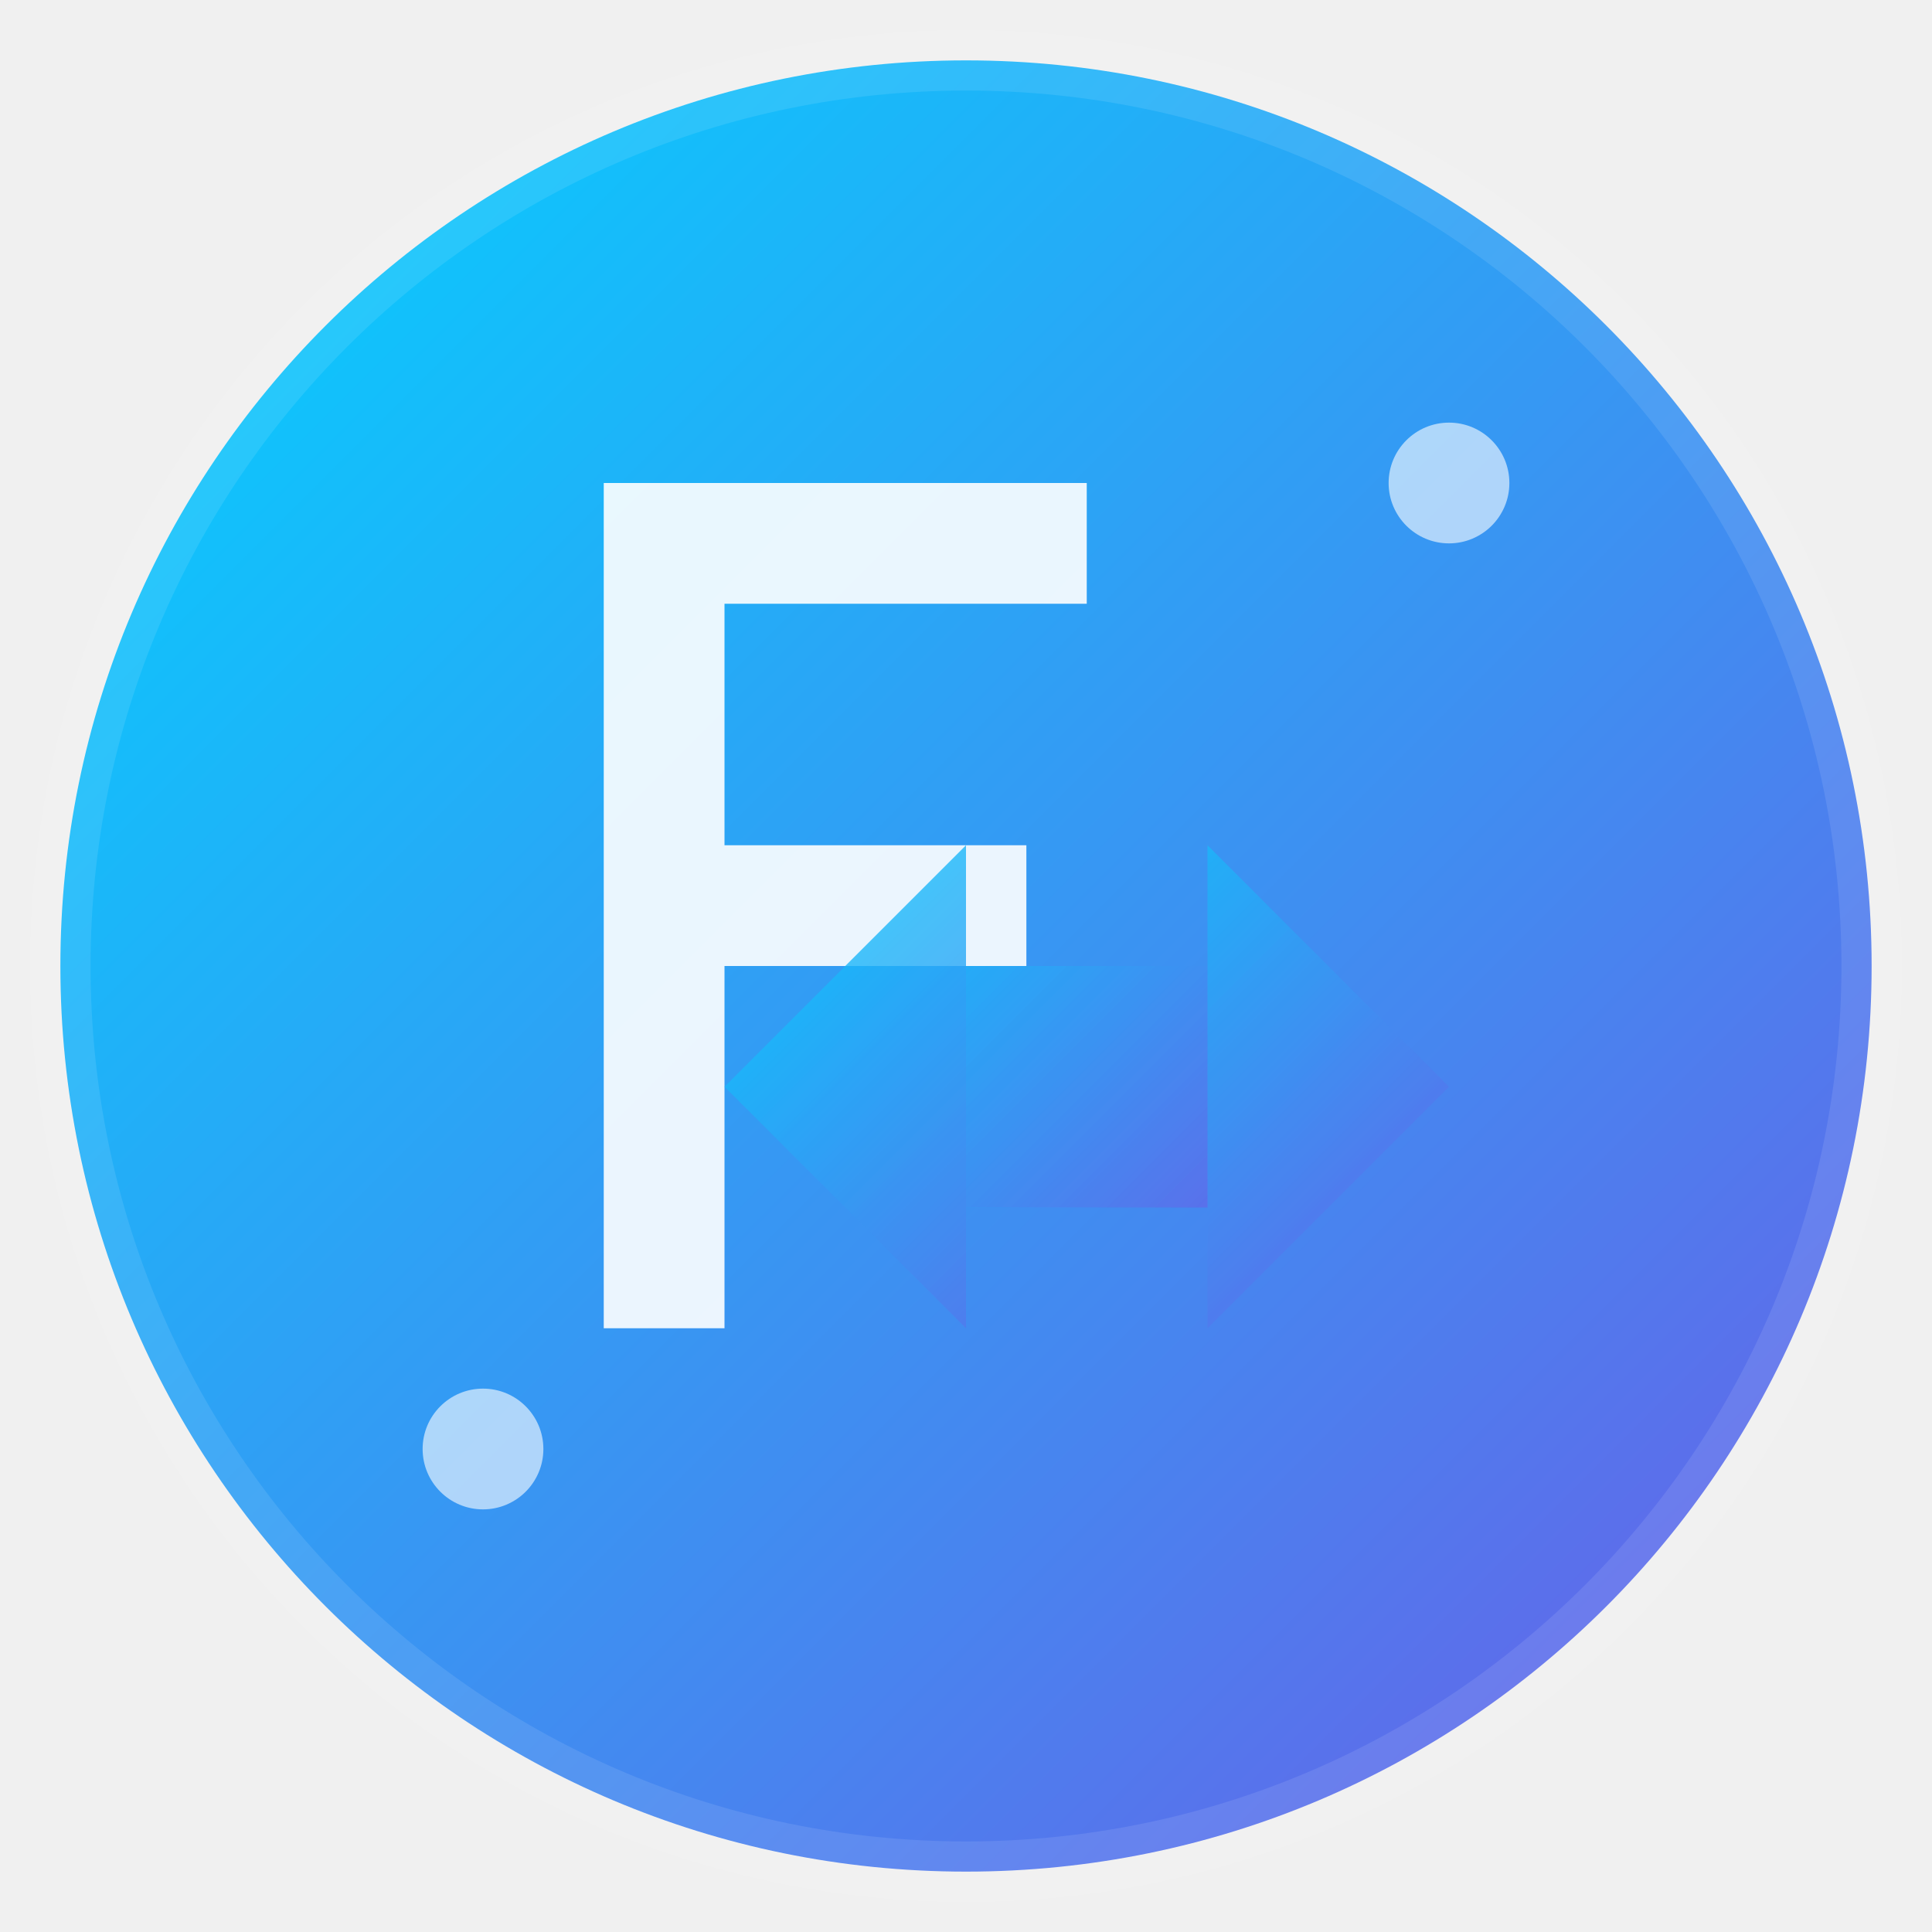
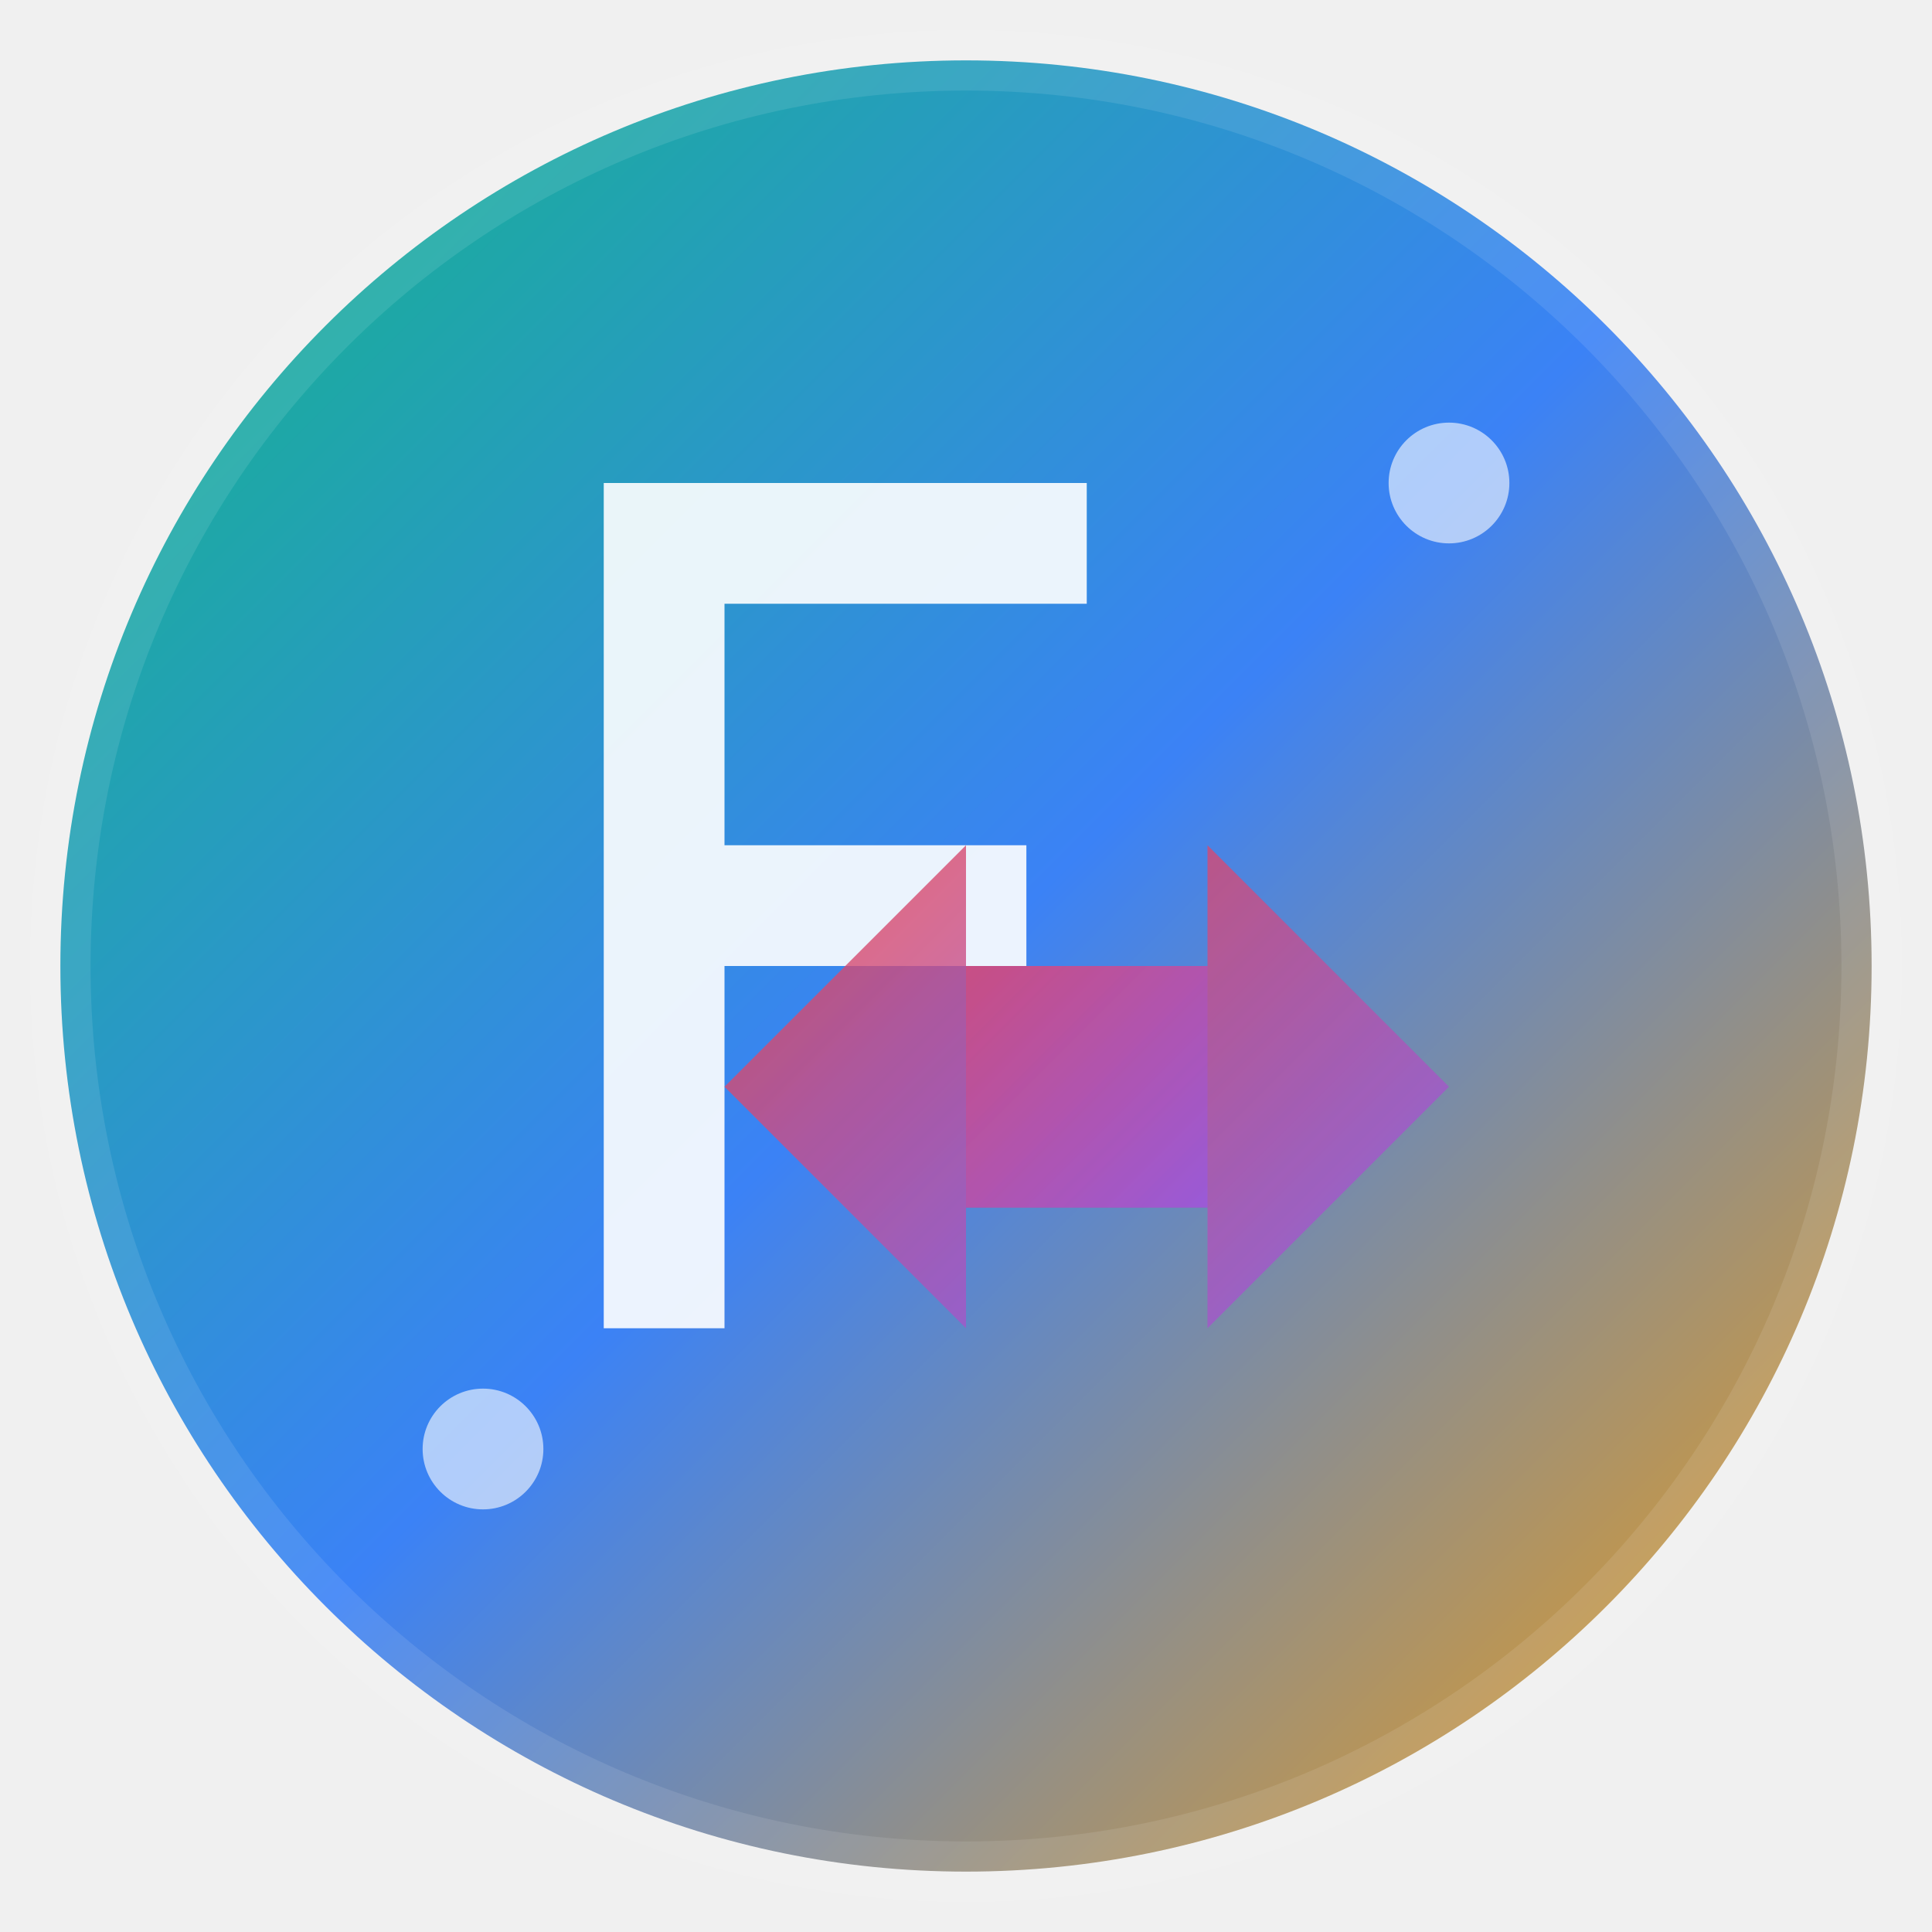
<svg xmlns="http://www.w3.org/2000/svg" width="64" height="64" viewBox="0 0 64 64" fill="none">
  <defs>
    <linearGradient id="logoGradient" x1="0%" y1="0%" x2="100%" y2="100%">
-       <stop offset="0%" style="stop-color:#00D4FF;stop-opacity:1" />
-       <stop offset="100%" style="stop-color:#6C5CE7;stop-opacity:1" />
+       <stop offset="0%" style="stop-color:#10B981;stop-opacity:1" />
+       <stop offset="50%" style="stop-color:#3B82F6;stop-opacity:1" />
+       <stop offset="100%" style="stop-color:#F59E0B;stop-opacity:1" />
    </linearGradient>
    <linearGradient id="swapGradient" x1="0%" y1="0%" x2="100%" y2="100%">
-       <stop offset="0%" style="stop-color:#00D4FF;stop-opacity:1" />
-       <stop offset="100%" style="stop-color:#6C5CE7;stop-opacity:1" />
+       <stop offset="0%" style="stop-color:#EF4444;stop-opacity:1" />
+       <stop offset="100%" style="stop-color:#8B5CF6;stop-opacity:1" />
    </linearGradient>
  </defs>
  <circle cx="32" cy="32" r="30" fill="url(#logoGradient)" stroke="rgba(255,255,255,0.1)" stroke-width="2" />
  <path d="M20 16h16v4h-12v8h10v4h-10v12h-4V16z" fill="white" opacity="0.9" />
  <g transform="translate(36, 36)">
    <path d="M-4 -4 L4 -4 L4 -8 L12 0 L4 8 L4 4 L-4 4 Z" fill="url(#swapGradient)" opacity="0.8" />
    <path d="M4 4 L-4 4 L-4 8 L-12 0 L-4 -8 L-4 -4 L4 -4 Z" fill="url(#swapGradient)" opacity="0.8" />
  </g>
  <circle cx="16" cy="48" r="2" fill="white" opacity="0.6" />
  <circle cx="48" cy="16" r="2" fill="white" opacity="0.6" />
</svg>
